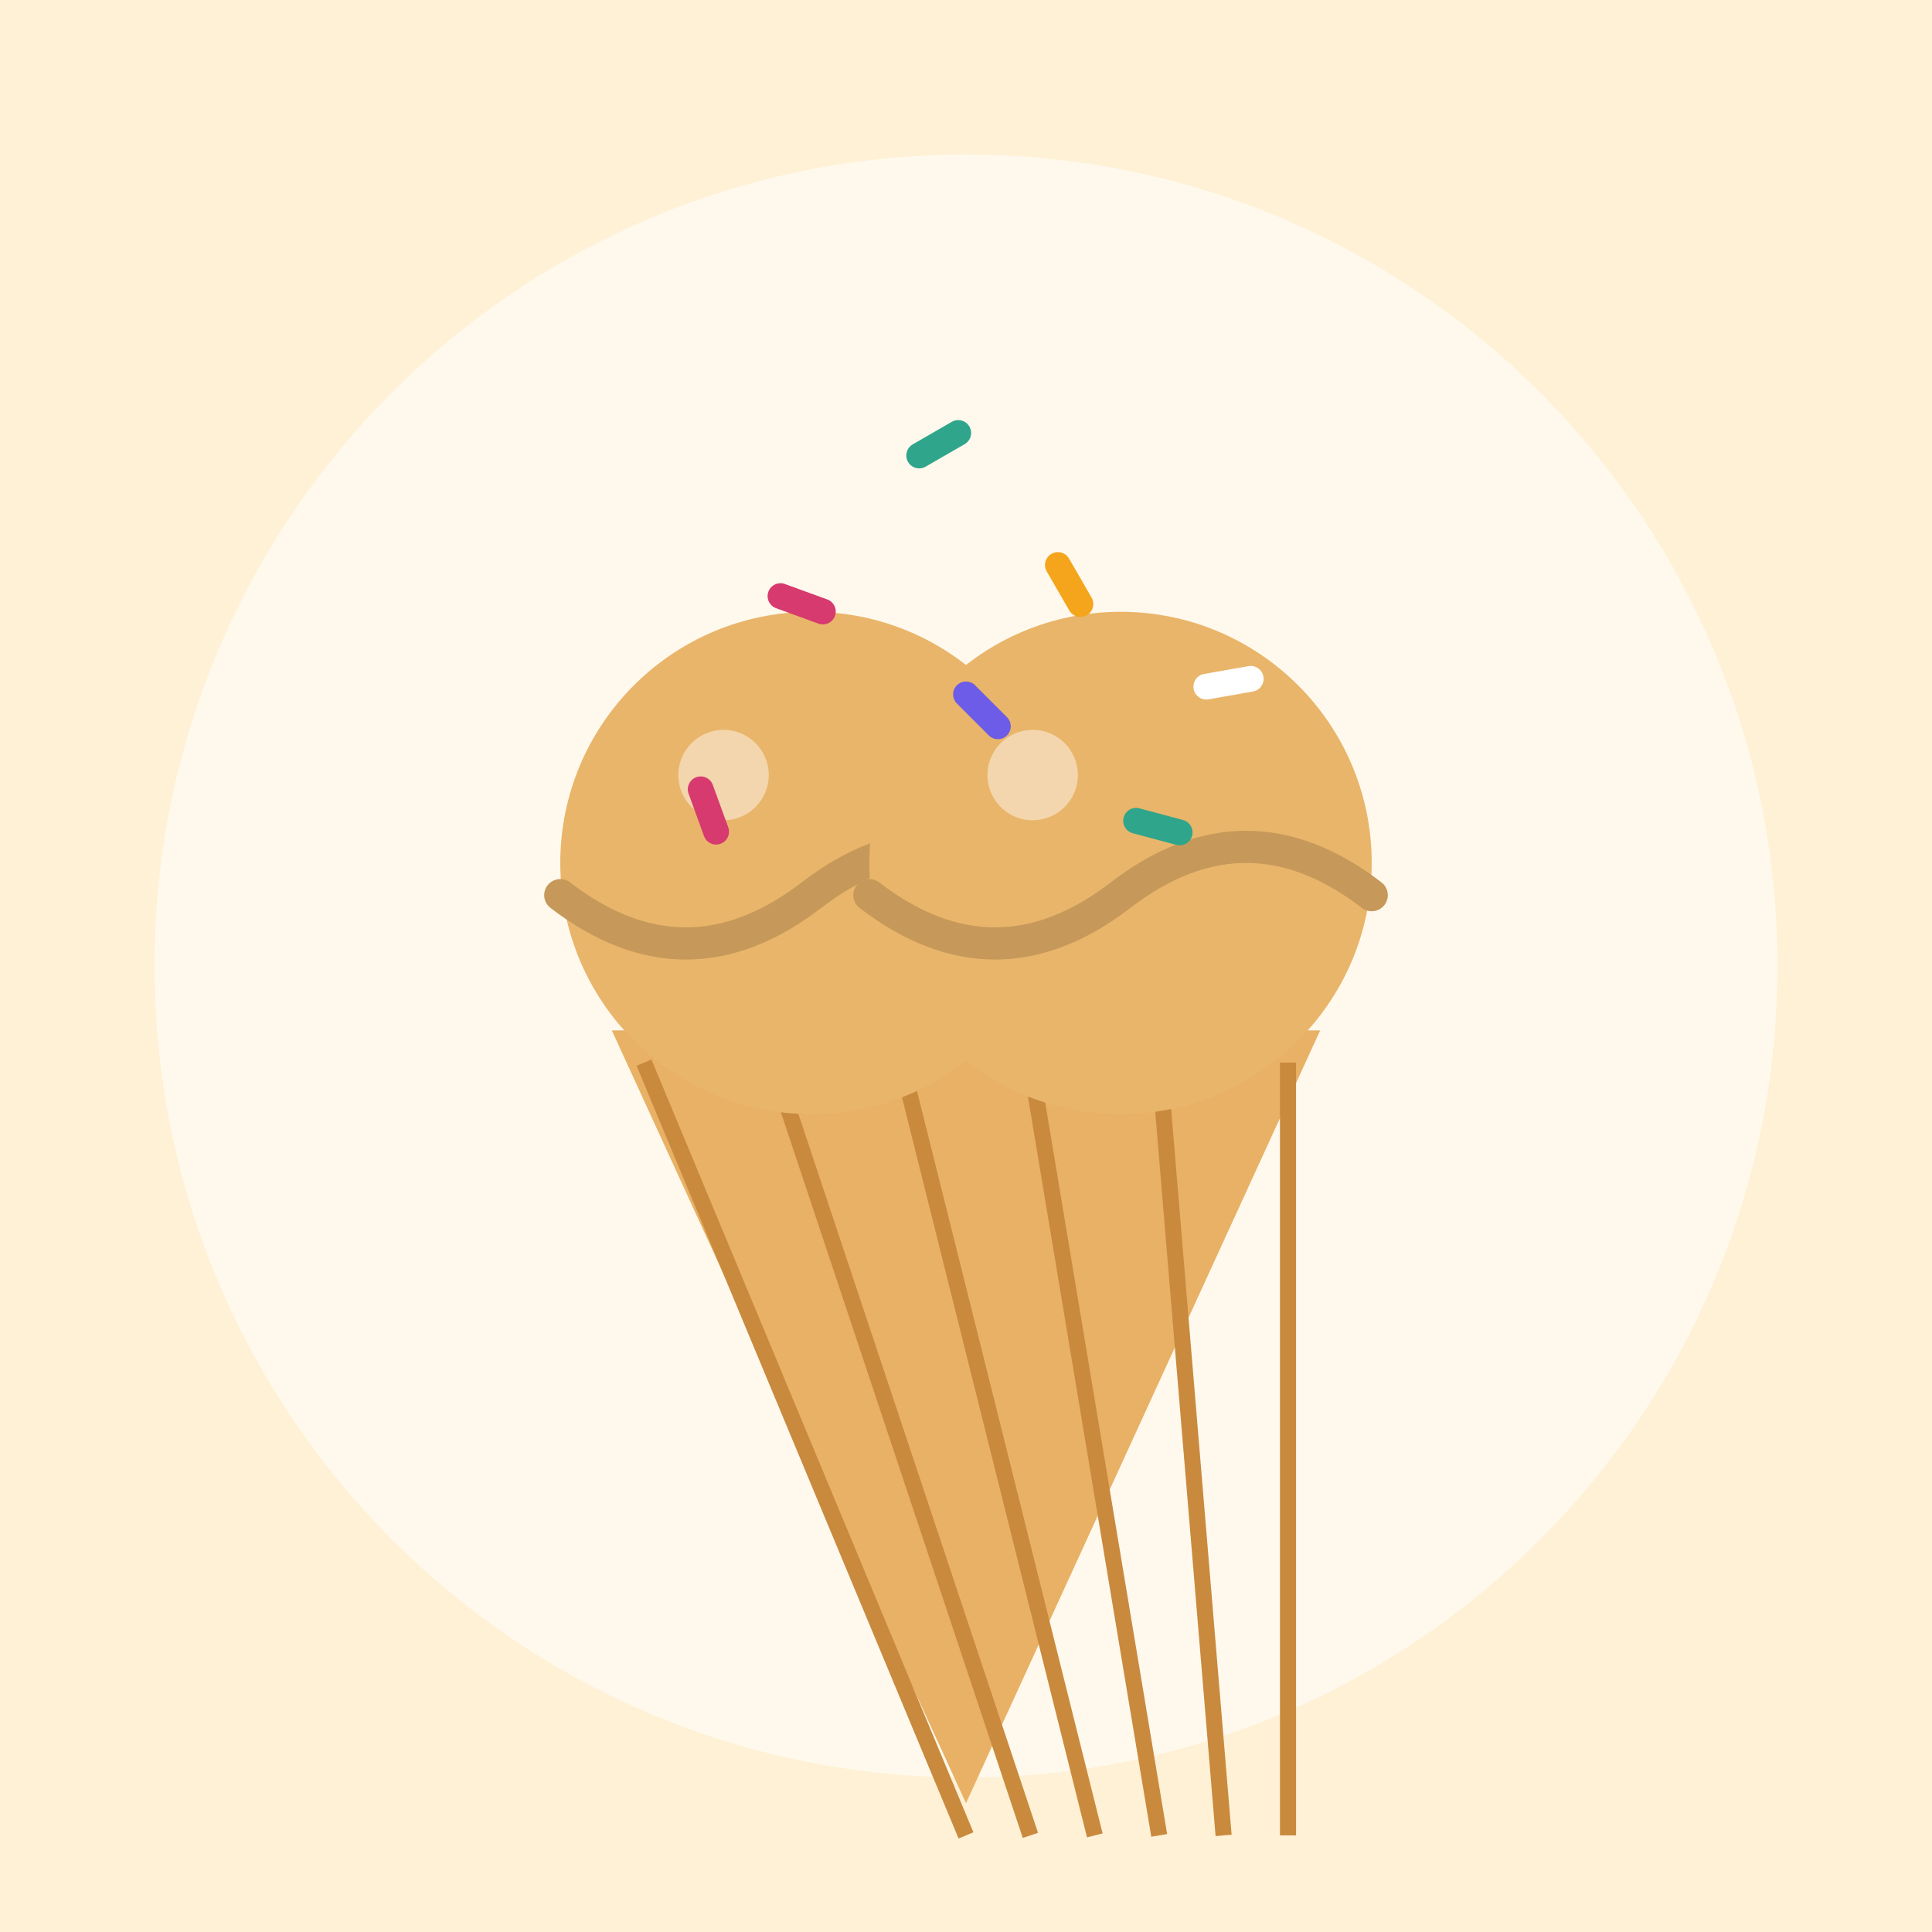
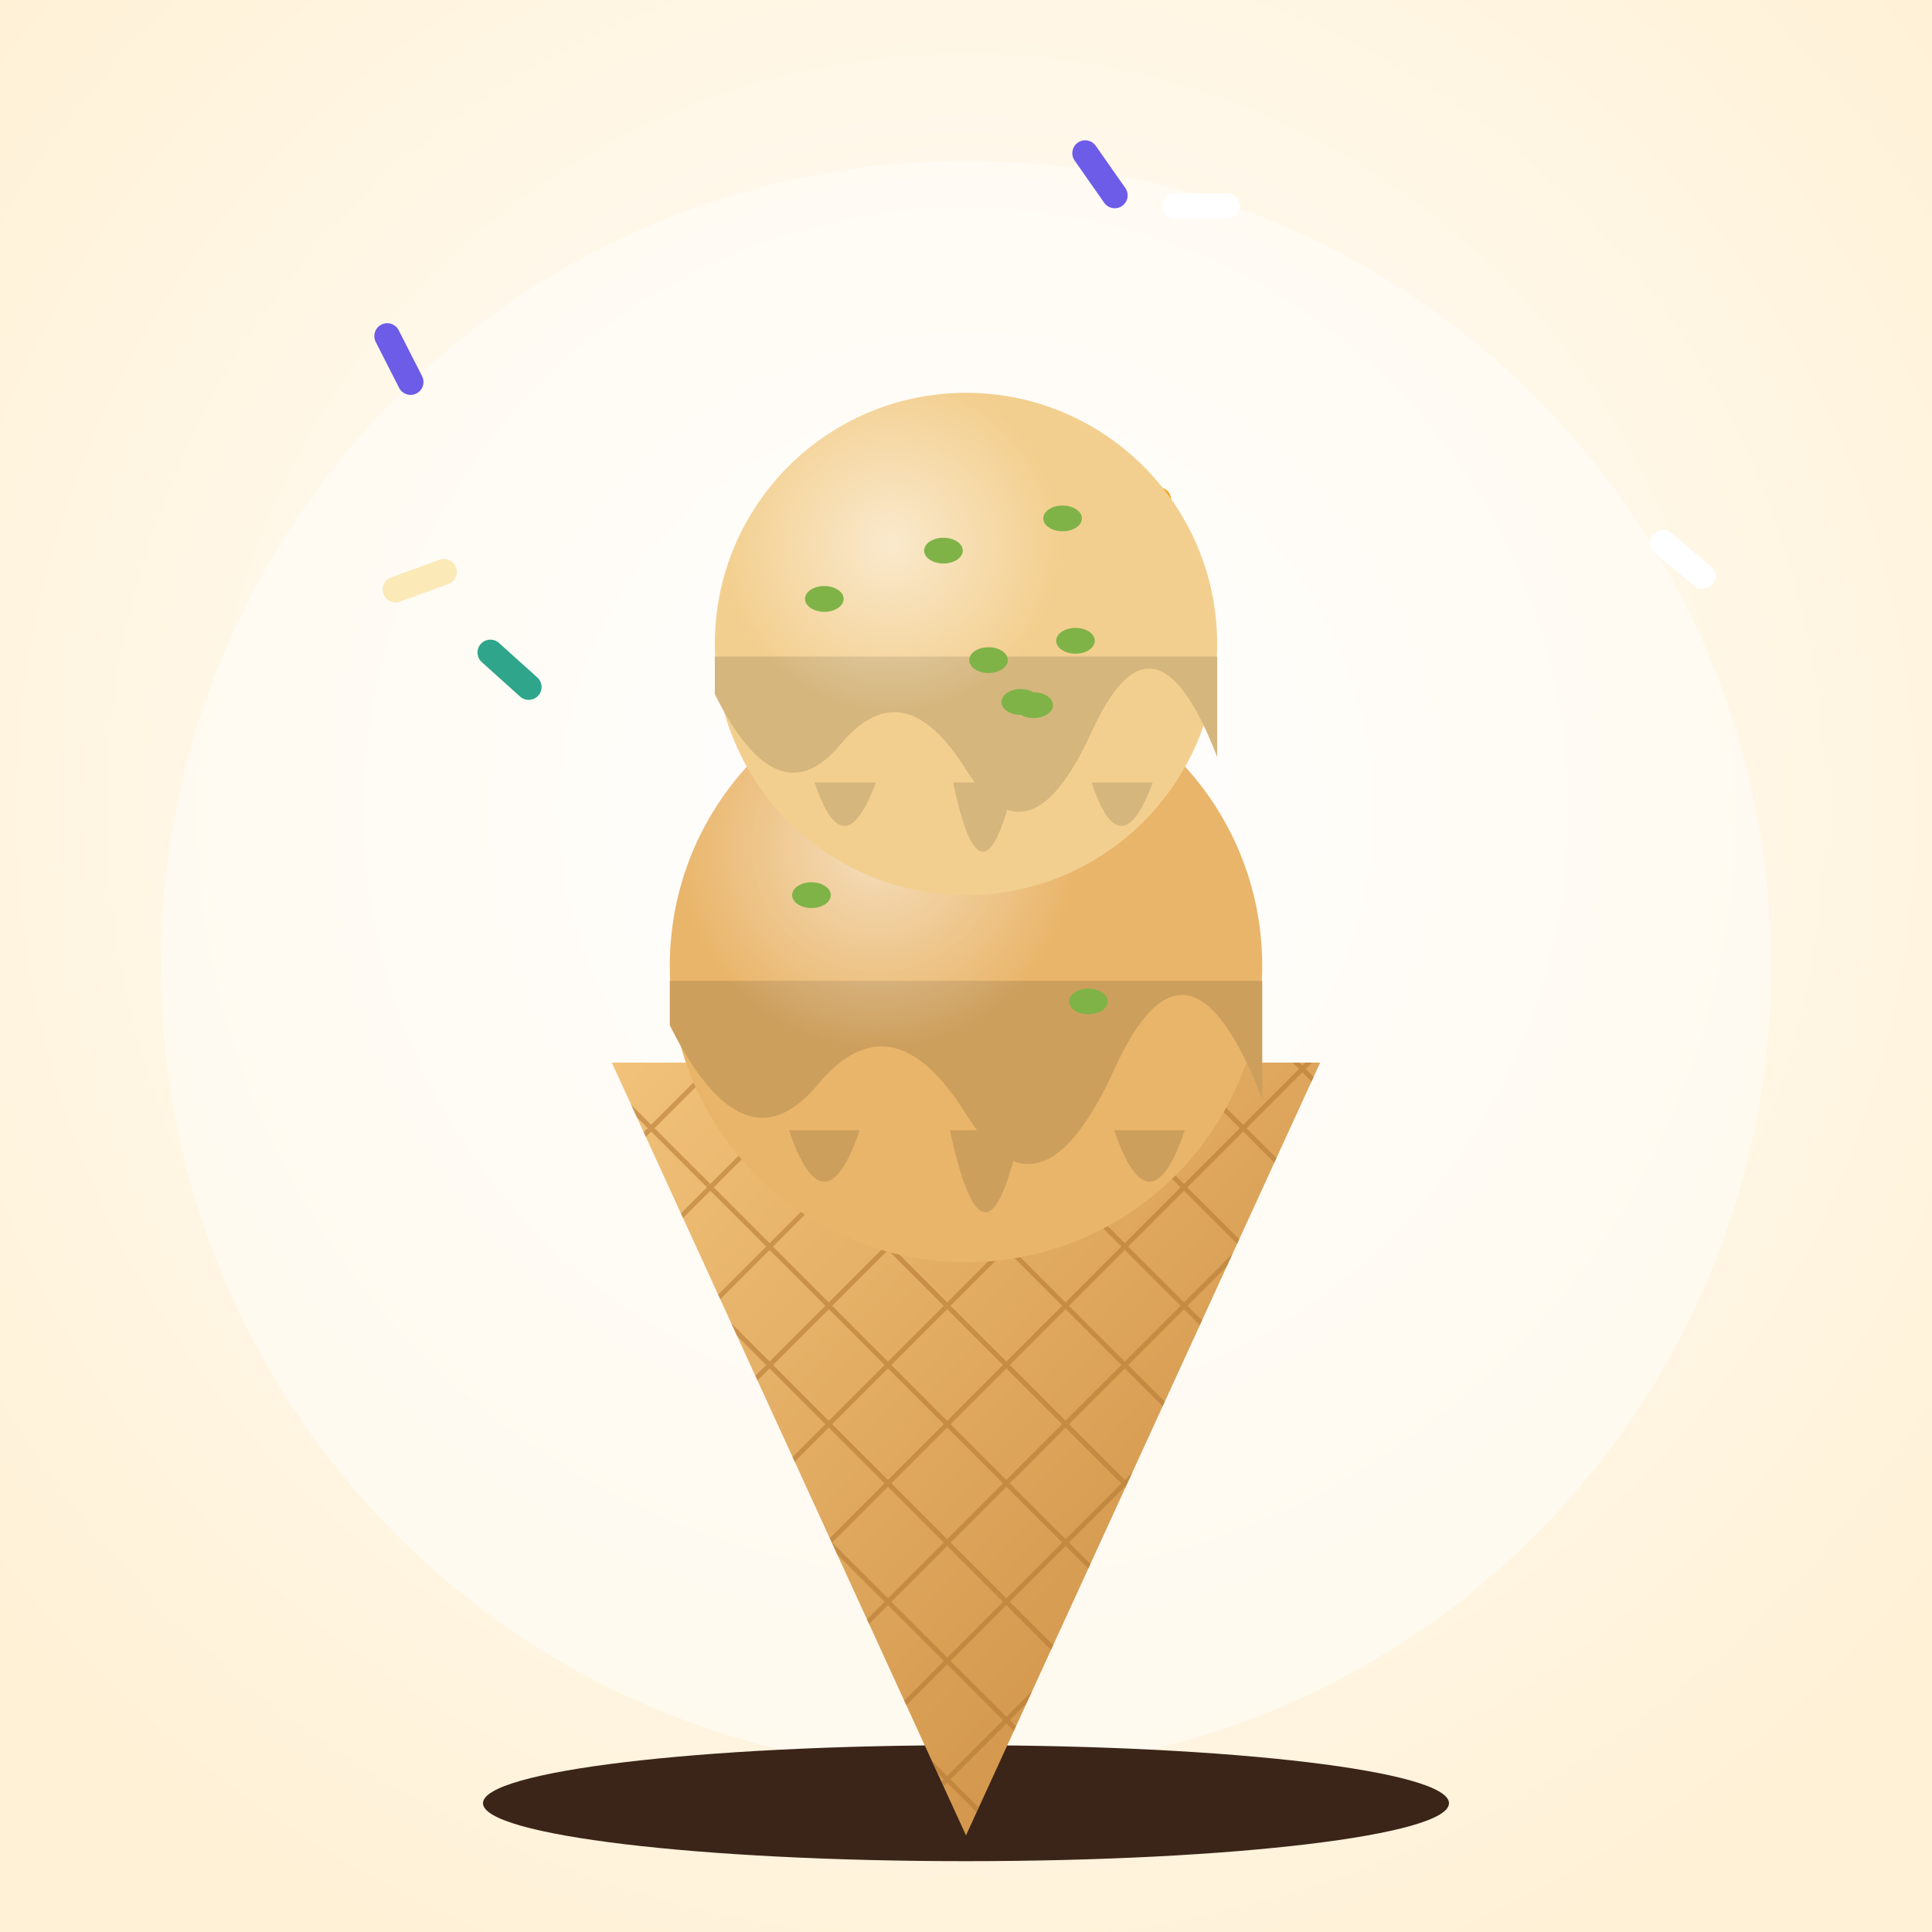
<svg xmlns="http://www.w3.org/2000/svg" viewBox="0 0 600 600" width="600" height="600">
-   <rect width="600" height="600" fill="#fff1d6" />
-   <circle cx="300.0" cy="300.0" r="252.0" fill="#ffffff" opacity="0.55" />
-   <path d="M190 320 L300 560 L410 320z" fill="#e8b166" />
-   <path d="M200 330 l100 240" stroke="#c98a3e" stroke-width="5" />
-   <path d="M240 330 l80 240" stroke="#c98a3e" stroke-width="5" />
-   <path d="M280 330 l60 240" stroke="#c98a3e" stroke-width="5" />
-   <path d="M320 330 l40 240" stroke="#c98a3e" stroke-width="5" />
-   <path d="M360 330 l20 240" stroke="#c98a3e" stroke-width="5" />
-   <path d="M400 330 l0 240" stroke="#c98a3e" stroke-width="5" />
-   <circle cx="252" cy="268" r="78" fill="#e9b56a" />
-   <path d="M174 278 q39.0 30 78 0 t78 0" fill="none" stroke="#c6995a" stroke-width="10" stroke-linecap="round" />
-   <circle cx="224.7" cy="240.7" r="14.04" fill="#ffffff" opacity="0.45" />
-   <circle cx="348" cy="268" r="78" fill="#e9b56a" />
-   <path d="M270 278 q39.0 30 78 0 t78 0" fill="none" stroke="#c6995a" stroke-width="10" stroke-linecap="round" />
-   <circle cx="320.7" cy="240.7" r="14.04" fill="#ffffff" opacity="0.45" />
-   <rect x="240" y="180" width="22" height="8" rx="4" fill="#d63a6e" transform="rotate(20 240 180)" />
-   <rect x="280" y="140" width="22" height="8" rx="4" fill="#2fa58b" transform="rotate(-30 280 140)" />
-   <rect x="330" y="170" width="22" height="8" rx="4" fill="#f4a51c" transform="rotate(60 330 170)" />
-   <rect x="370" y="210" width="22" height="8" rx="4" fill="#ffffff" transform="rotate(-10 370 210)" />
-   <rect x="300" y="210" width="22" height="8" rx="4" fill="#6c5ce7" transform="rotate(45 300 210)" />
-   <rect x="220" y="240" width="22" height="8" rx="4" fill="#d63a6e" transform="rotate(70 220 240)" />
-   <rect x="350" y="250" width="22" height="8" rx="4" fill="#2fa58b" transform="rotate(15 350 250)" />
+   <style>
+ .float{animation:float 4s ease-in-out infinite;transform-box:fill-box;transform-origin:center}
+ .shadow{animation:shadow 4s ease-in-out infinite;transform-box:fill-box;transform-origin:center}
+ .twinkle{animation:twinkle 2.6s ease-in-out infinite}
+ .fall{animation:fall 7s linear infinite}
+ .drip{animation:drip 3.2s ease-in-out infinite;transform-box:fill-box;transform-origin:top}
+ .glow{animation:glow 5s ease-in-out infinite}
+ @keyframes float{0%,100%{transform:translateY(0) rotate(0)}50%{transform:translateY(-14px) rotate(-1.5deg)}}
+ @keyframes shadow{0%,100%{transform:scale(1);opacity:.28}50%{transform:scale(.86);opacity:.18}}
+ @keyframes twinkle{0%,100%{opacity:.25}50%{opacity:1}}
+ @keyframes fall{0%{transform:translateY(-80px)}100%{transform:translateY(820px)}}
+ @keyframes drip{0%,100%{transform:scaleY(1)}50%{transform:scaleY(1.25)}}
+ @keyframes glow{0%,100%{opacity:.35}50%{opacity:.6}}
+ @media (prefers-reduced-motion:reduce){*{animation:none!important}}
+ </style>
+   <defs>
+     <radialGradient id="bg5" cx="50%" cy="42%" r="65%">
+       <stop offset="0" stop-color="#ffffff" />
+       <stop offset="1" stop-color="#fff1d6" />
+     </radialGradient>
+     <radialGradient id="sh5" cx="35%" cy="30%" r="75%">
+       <stop offset="0" stop-color="#ffffff" stop-opacity=".55" />
+       <stop offset=".45" stop-color="#ffffff" stop-opacity="0" />
+     </radialGradient>
+     <linearGradient id="cone5" x1="0" y1="0" x2="1" y2="1">
+       <stop offset="0" stop-color="#f2c27a" />
+       <stop offset="1" stop-color="#c98a3e" />
+     </linearGradient>
+     <pattern id="waffle5" width="26" height="26" patternUnits="userSpaceOnUse" patternTransform="rotate(45)">
+       <rect width="26" height="26" fill="none" />
+       <path d="M0 0H26M0 0V26" stroke="#b27631" stroke-width="3" opacity=".55" />
+     </pattern>
+   </defs>
+   <rect width="600" height="600" fill="url(#bg5)" />
+   <circle cx="300" cy="300" r="250" fill="#ffffff" opacity=".45" class="glow" />
+   <g class="twinkle" style="animation-delay:1.7s">
+     <rect x="364" y="159" width="24" height="8" rx="4" fill="#f4a51c" transform="rotate(176 364 159)" />
+   </g>
+   <g class="twinkle" style="animation-delay:0.1s">
+     <rect x="316" y="174" width="24" height="8" rx="4" fill="#f4a51c" transform="rotate(63 316 174)" />
+   </g>
+   <g class="twinkle" style="animation-delay:1.4s">
+     <rect x="122" y="99" width="24" height="8" rx="4" fill="#6c5ce7" transform="rotate(63 122 99)" />
+   </g>
+   <g class="twinkle" style="animation-delay:0.7s">
+     <rect x="338" y="42" width="24" height="8" rx="4" fill="#6c5ce7" transform="rotate(55 338 42)" />
+   </g>
+   <g class="twinkle" style="animation-delay:0.4s">
+     <rect x="516" y="163" width="24" height="8" rx="4" fill="#ffffff" transform="rotate(40 516 163)" />
+   </g>
+   <g class="twinkle" style="animation-delay:0.5s">
+     <rect x="361" y="60" width="24" height="8" rx="4" fill="#ffffff" transform="rotate(0 361 60)" />
+   </g>
+   <g class="twinkle" style="animation-delay:0.8s">
+     <rect x="152" y="197" width="24" height="8" rx="4" fill="#2fa58b" transform="rotate(42 152 197)" />
+   </g>
+   <g class="twinkle" style="animation-delay:0.5s">
+     <rect x="143" y="180" width="24" height="8" rx="4" fill="#fbe9b7" transform="rotate(160 143 180)" />
+   </g>
+   <ellipse cx="300" cy="560" rx="150" ry="18" fill="#3b2418" class="shadow" />
+   <g class="float">
+     <path d="M190 330 L300 570 L410 330z" fill="url(#cone5)" />
+     <path d="M190 330 L300 570 L410 330z" fill="url(#waffle5)" />
+     <circle cx="300" cy="300" r="92" fill="#e9b56a" />
+     <path d="M208 318.4 q23.0 46.0 46.0 18.4 t46.0 9.2 t46.0 -13.8 t46.0 9.2 V304.6 H208 Z" fill="#cd9f5d" />
+     <path class="drip" style="animation-delay:0.0s" d="M245 351 q11 32 22 0 Z" fill="#cd9f5d" />
+     <path class="drip" style="animation-delay:0.6s" d="M295 351 q11 51 22 0 Z" fill="#cd9f5d" />
+     <path class="drip" style="animation-delay:1.2s" d="M346 351 q11 32 22 0 Z" fill="#cd9f5d" />
+     <circle cx="300" cy="300" r="92" fill="url(#sh5)" />
+     <ellipse cx="269" cy="253" rx="6" ry="4" fill="#7fb347" />
+     <ellipse cx="285" cy="258" rx="6" ry="4" fill="#7fb347" />
+     <ellipse cx="252" cy="278" rx="6" ry="4" fill="#7fb347" />
+     <ellipse cx="338" cy="311" rx="6" ry="4" fill="#7fb347" />
+     <ellipse cx="322" cy="263" rx="6" ry="4" fill="#7fb347" />
+     <ellipse cx="299" cy="268" rx="6" ry="4" fill="#7fb347" />
+     <ellipse cx="262" cy="254" rx="6" ry="4" fill="#7fb347" />
+     <circle cx="300" cy="200" r="78" fill="#f3cf8f" />
+     <path d="M222 215.6 q19.5 39.0 39.0 15.6 t39.0 7.8 t39.0 -11.7 t39.0 7.8 V203.9 H222 Z" fill="#d5b67d" />
+     <path class="drip" style="animation-delay:0.0s" d="M253 243 q9 27 19 0 Z" fill="#d5b67d" />
+     <path class="drip" style="animation-delay:0.6s" d="M296 243 q9 43 19 0 Z" fill="#d5b67d" />
+     <path class="drip" style="animation-delay:1.2s" d="M339 243 q9 27 19 0 Z" fill="#d5b67d" />
+     <circle cx="300" cy="200" r="78" fill="url(#sh5)" />
+     <ellipse cx="307" cy="205" rx="6" ry="4" fill="#7fb347" />
+     <ellipse cx="321" cy="219" rx="6" ry="4" fill="#7fb347" />
+     <ellipse cx="317" cy="218" rx="6" ry="4" fill="#7fb347" />
+     <ellipse cx="256" cy="186" rx="6" ry="4" fill="#7fb347" />
+     <ellipse cx="334" cy="199" rx="6" ry="4" fill="#7fb347" />
+     <ellipse cx="330" cy="161" rx="6" ry="4" fill="#7fb347" />
+     <ellipse cx="293" cy="171" rx="6" ry="4" fill="#7fb347" />
+   </g>
</svg>
